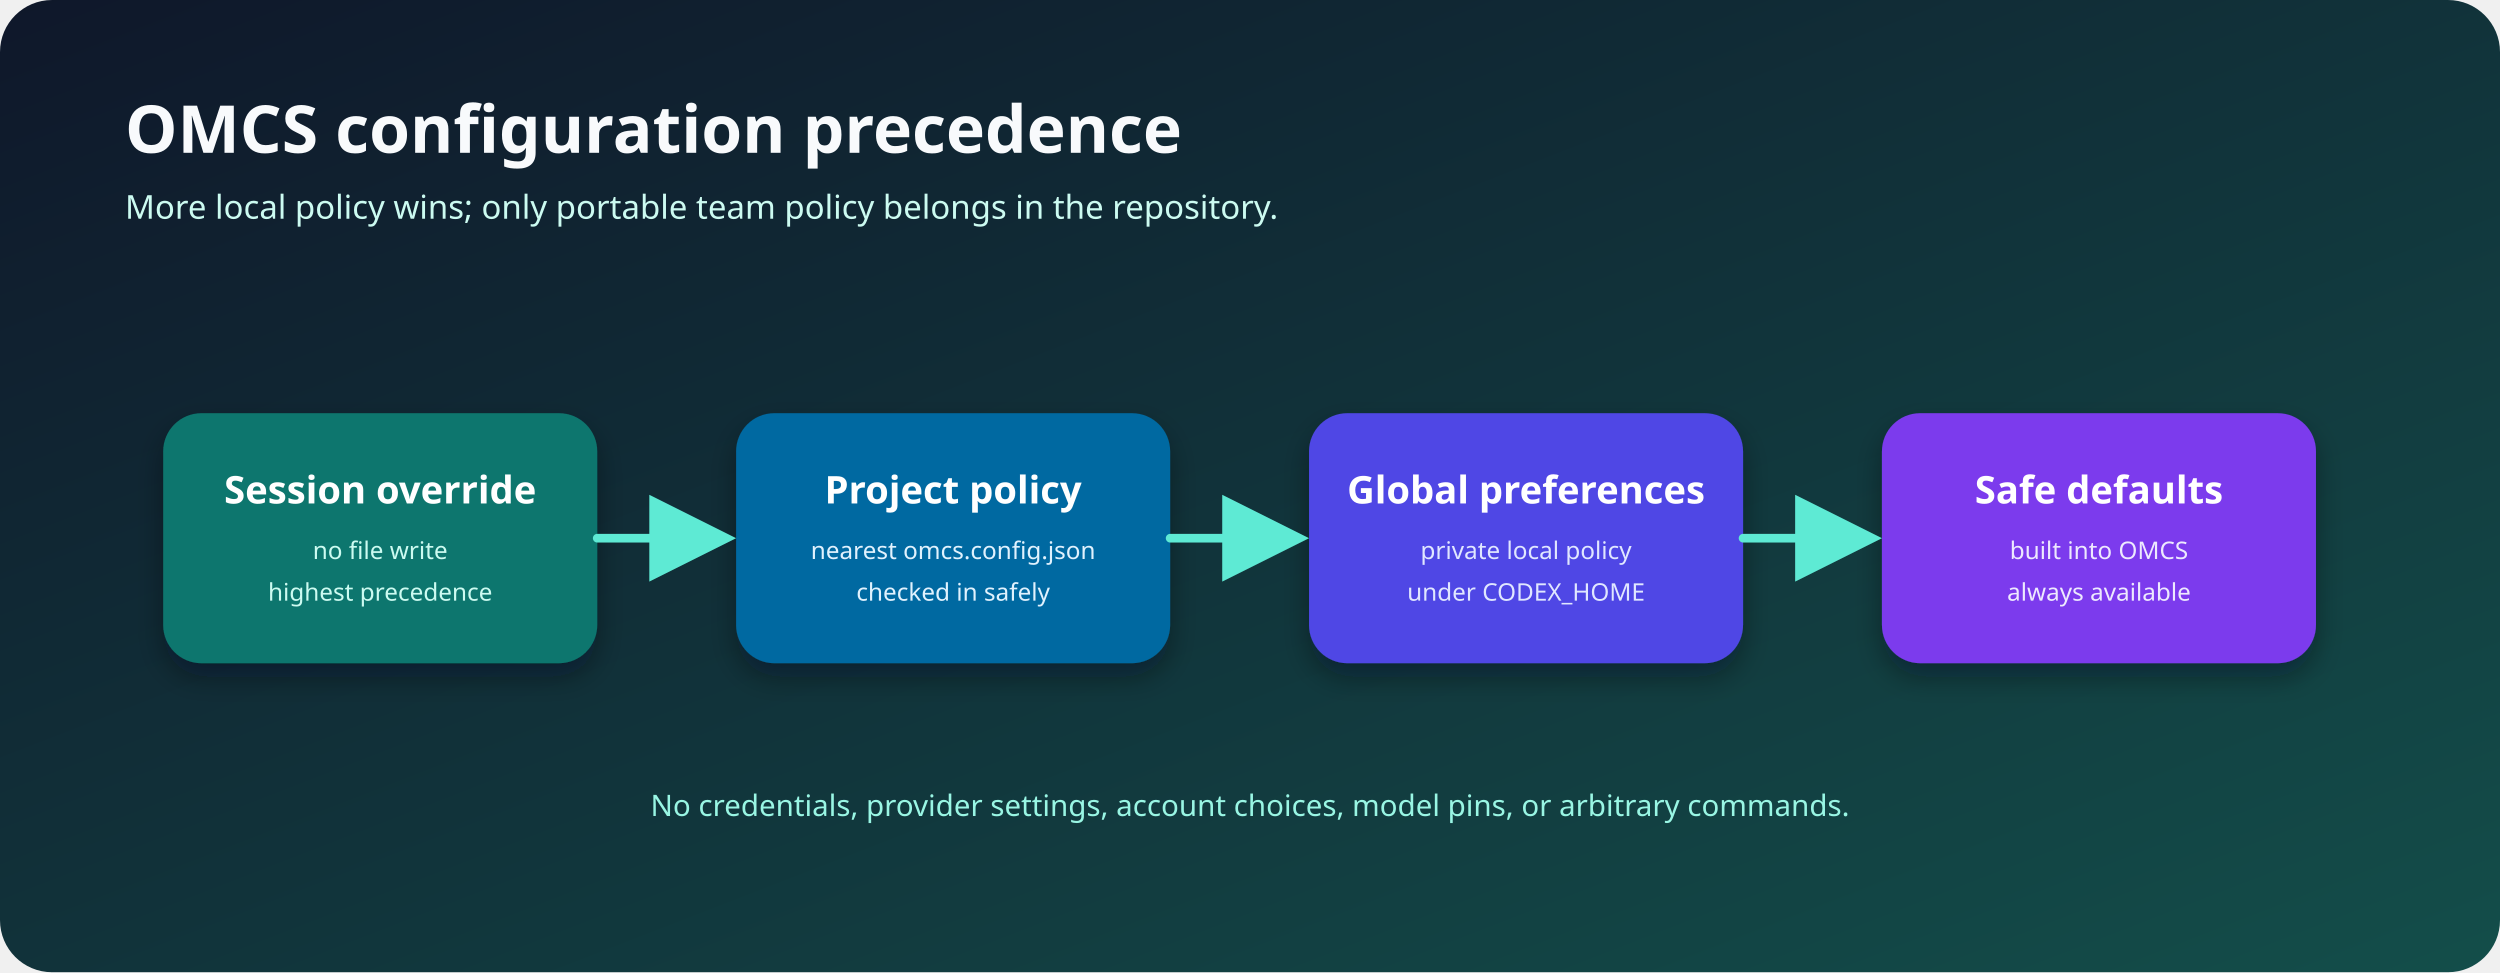
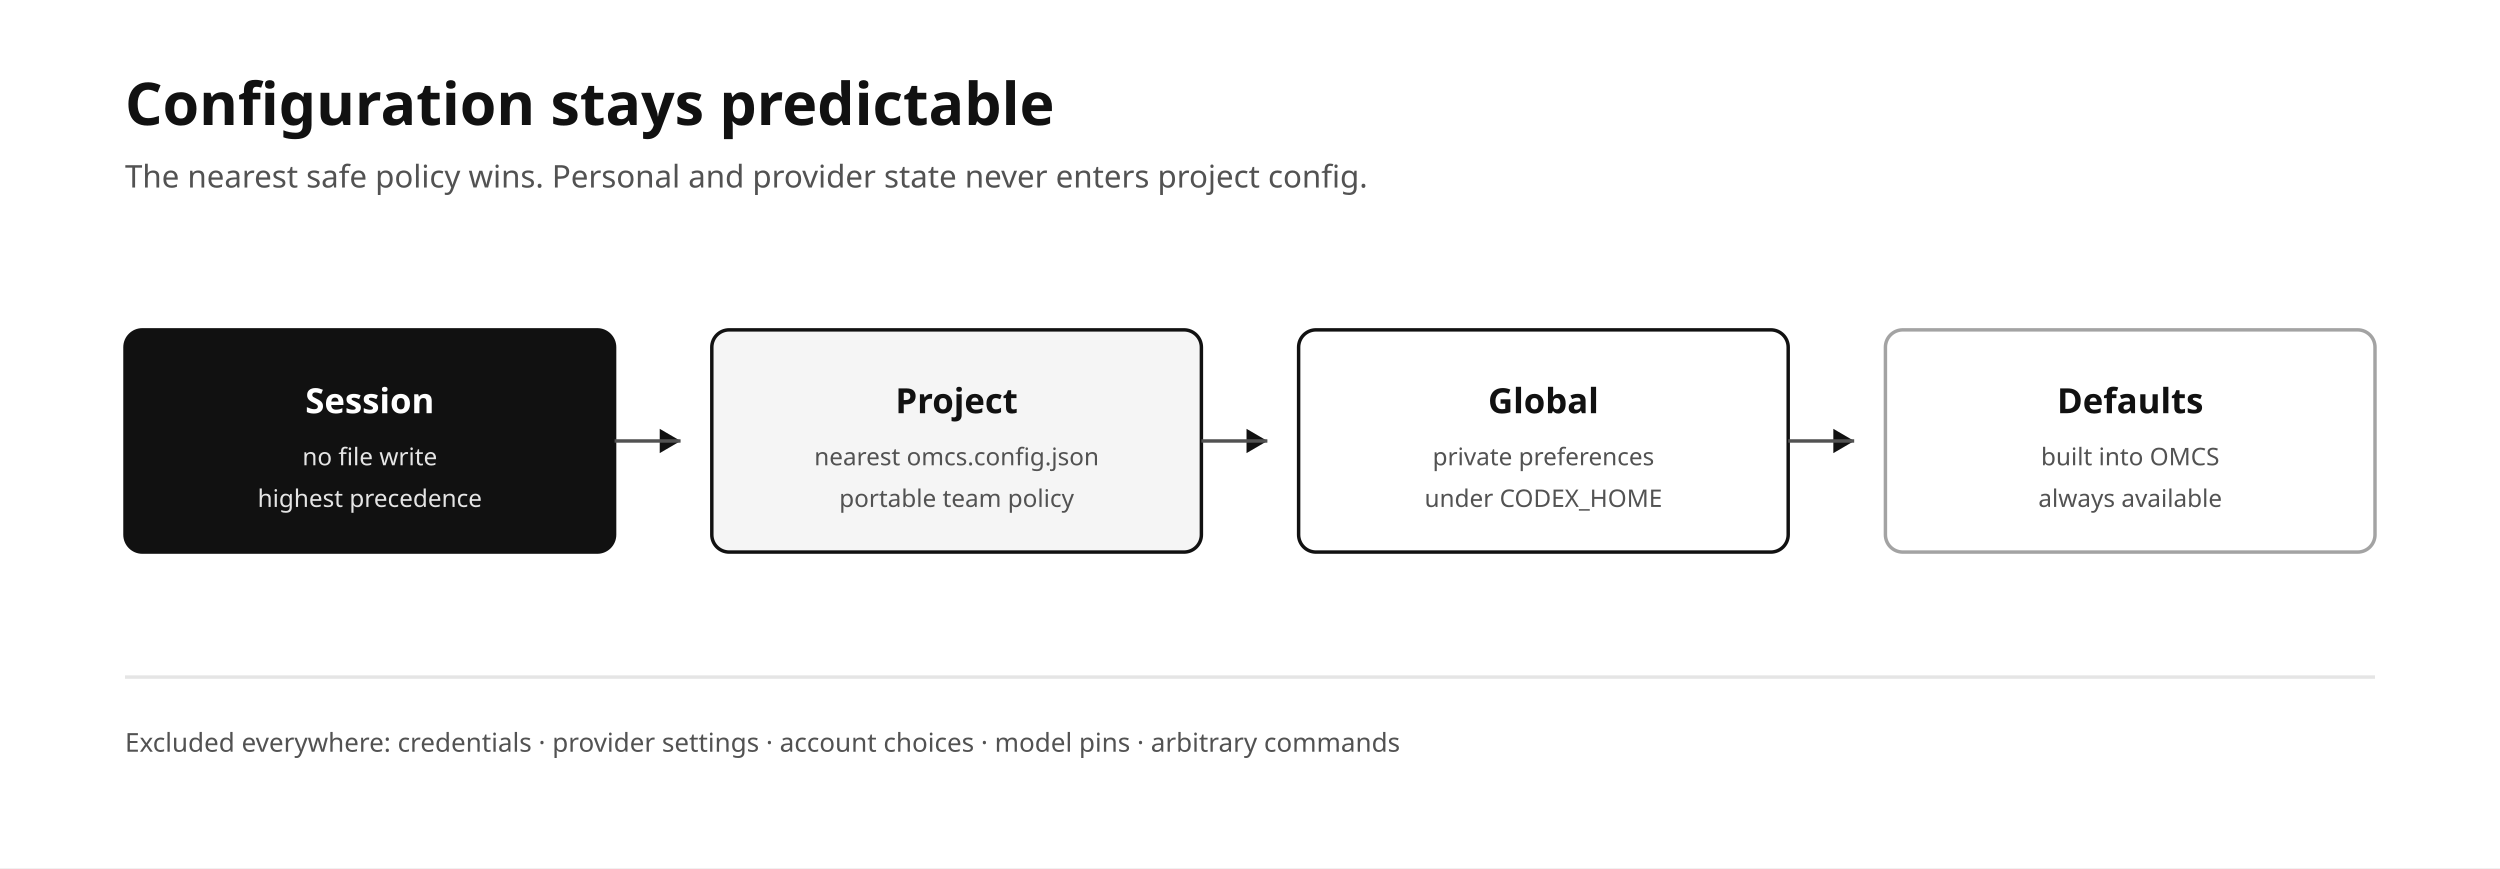
- <svg xmlns="http://www.w3.org/2000/svg" viewBox="0 0 1440 560" role="img" aria-labelledby="title desc">
-   <defs>
-     <linearGradient id="bg" x1="0" x2="1" y1="0" y2="1">
-       <stop stop-color="#0F172A" />
-       <stop offset="1" stop-color="#134E4A" />
-     </linearGradient>
-     <marker id="arrow" markerWidth="10" markerHeight="10" refX="8" refY="5" orient="auto">
-       <path d="M0 0 L10 5 L0 10 Z" fill="#5EEAD4" />
-     </marker>
-     <filter id="shadow" x="-20%" y="-20%" width="140%" height="150%">
-       <feDropShadow dx="0" dy="8" stdDeviation="8" flood-color="#020617" flood-opacity=".36" />
-     </filter>
-   </defs>
-   <rect width="1440" height="560" rx="30" fill="url(#bg)" />
-   <text x="72" y="88" font-family="ui-sans-serif, system-ui, sans-serif" font-size="38" font-weight="700" fill="#F8FAFC">OMCS configuration precedence</text>
-   <text x="72" y="126" font-family="ui-sans-serif, system-ui, sans-serif" font-size="19" fill="#CCFBF1">More local policy wins; only portable team policy belongs in the repository.</text>
-   <g font-family="ui-sans-serif, system-ui, sans-serif" text-anchor="middle" filter="url(#shadow)">
-     <g transform="translate(94 238)">
-       <rect width="250" height="144" rx="22" fill="#0F766E" />
-       <text x="125" y="52" font-size="22" font-weight="700" fill="white">Session override</text>
-       <text x="125" y="84" font-size="14" fill="#CCFBF1">no file write</text>
-       <text x="125" y="108" font-size="14" fill="#CCFBF1">highest precedence</text>
+ <svg xmlns="http://www.w3.org/2000/svg" viewBox="0 0 1440 500" role="img" aria-labelledby="title desc">
+   <rect width="1440" height="500" fill="#FFFFFF" />
+   <text x="72" y="72" font-family="ui-sans-serif, system-ui, sans-serif" font-size="34" font-weight="700" fill="#111111">Configuration stays predictable</text>
+   <text x="72" y="108" font-family="ui-sans-serif, system-ui, sans-serif" font-size="18" fill="#525252">The nearest safe policy wins. Personal and provider state never enters project config.</text>
+   <g font-family="ui-sans-serif, system-ui, sans-serif" text-anchor="middle">
+     <g transform="translate(72 190)">
+       <rect width="282" height="128" rx="10" fill="#111111" stroke="#111111" stroke-width="2" />
+       <text x="141" y="48" font-size="20" font-weight="700" fill="#FFFFFF">Session</text>
+       <text x="141" y="78" font-size="14" fill="#E5E5E5">no file write</text>
+       <text x="141" y="102" font-size="14" fill="#E5E5E5">highest precedence</text>
    </g>
-     <g transform="translate(424 238)">
-       <rect width="250" height="144" rx="22" fill="#0369A1" />
-       <text x="125" y="52" font-size="22" font-weight="700" fill="white">Project policy</text>
-       <text x="125" y="84" font-size="14" fill="#E0F2FE">nearest omcs.config.json</text>
-       <text x="125" y="108" font-size="14" fill="#E0F2FE">checked in safely</text>
+     <g transform="translate(410 190)">
+       <rect width="282" height="128" rx="10" fill="#F5F5F5" stroke="#111111" stroke-width="2" />
+       <text x="141" y="48" font-size="20" font-weight="700" fill="#111111">Project</text>
+       <text x="141" y="78" font-size="14" fill="#525252">nearest omcs.config.json</text>
+       <text x="141" y="102" font-size="14" fill="#525252">portable team policy</text>
    </g>
-     <g transform="translate(754 238)">
-       <rect width="250" height="144" rx="22" fill="#4F46E5" />
-       <text x="125" y="52" font-size="22" font-weight="700" fill="white">Global preferences</text>
-       <text x="125" y="84" font-size="14" fill="#E0E7FF">private local policy</text>
-       <text x="125" y="108" font-size="14" fill="#E0E7FF">under CODEX_HOME</text>
+     <g transform="translate(748 190)">
+       <rect width="282" height="128" rx="10" fill="#FFFFFF" stroke="#111111" stroke-width="2" />
+       <text x="141" y="48" font-size="20" font-weight="700" fill="#111111">Global</text>
+       <text x="141" y="78" font-size="14" fill="#525252">private preferences</text>
+       <text x="141" y="102" font-size="14" fill="#525252">under CODEX_HOME</text>
    </g>
-     <g transform="translate(1084 238)">
-       <rect width="250" height="144" rx="22" fill="#7C3AED" />
-       <text x="125" y="52" font-size="22" font-weight="700" fill="white">Safe defaults</text>
-       <text x="125" y="84" font-size="14" fill="#EDE9FE">built into OMCS</text>
-       <text x="125" y="108" font-size="14" fill="#EDE9FE">always available</text>
+     <g transform="translate(1086 190)">
+       <rect width="282" height="128" rx="10" fill="#FFFFFF" stroke="#A3A3A3" stroke-width="2" />
+       <text x="141" y="48" font-size="20" font-weight="700" fill="#111111">Defaults</text>
+       <text x="141" y="78" font-size="14" fill="#525252">built into OMCS</text>
+       <text x="141" y="102" font-size="14" fill="#525252">always available</text>
    </g>
  </g>
-   <g fill="none" stroke="#5EEAD4" stroke-width="5" stroke-linecap="round" marker-end="url(#arrow)">
-     <path d="M344 310 H414" />
-     <path d="M674 310 H744" />
-     <path d="M1004 310 H1074" />
+   <g fill="#111111">
+     <path d="M392 254 l-12 -7 v14 z" />
+     <path d="M730 254 l-12 -7 v14 z" />
+     <path d="M1068 254 l-12 -7 v14 z" />
  </g>
-   <text x="720" y="470" text-anchor="middle" font-family="ui-sans-serif, system-ui, sans-serif" font-size="17" fill="#99F6E4">No credentials, provider settings, account choices, model pins, or arbitrary commands.</text>
+   <g stroke="#525252" stroke-width="2">
+     <line x1="354" y1="254" x2="392" y2="254" />
+     <line x1="692" y1="254" x2="730" y2="254" />
+     <line x1="1030" y1="254" x2="1068" y2="254" />
+   </g>
+   <line x1="72" y1="390" x2="1368" y2="390" stroke="#E5E5E5" stroke-width="2" />
+   <text x="72" y="433" font-family="ui-sans-serif, system-ui, sans-serif" font-size="15" fill="#525252">Excluded everywhere: credentials · provider settings · account choices · model pins · arbitrary commands</text>
</svg>
